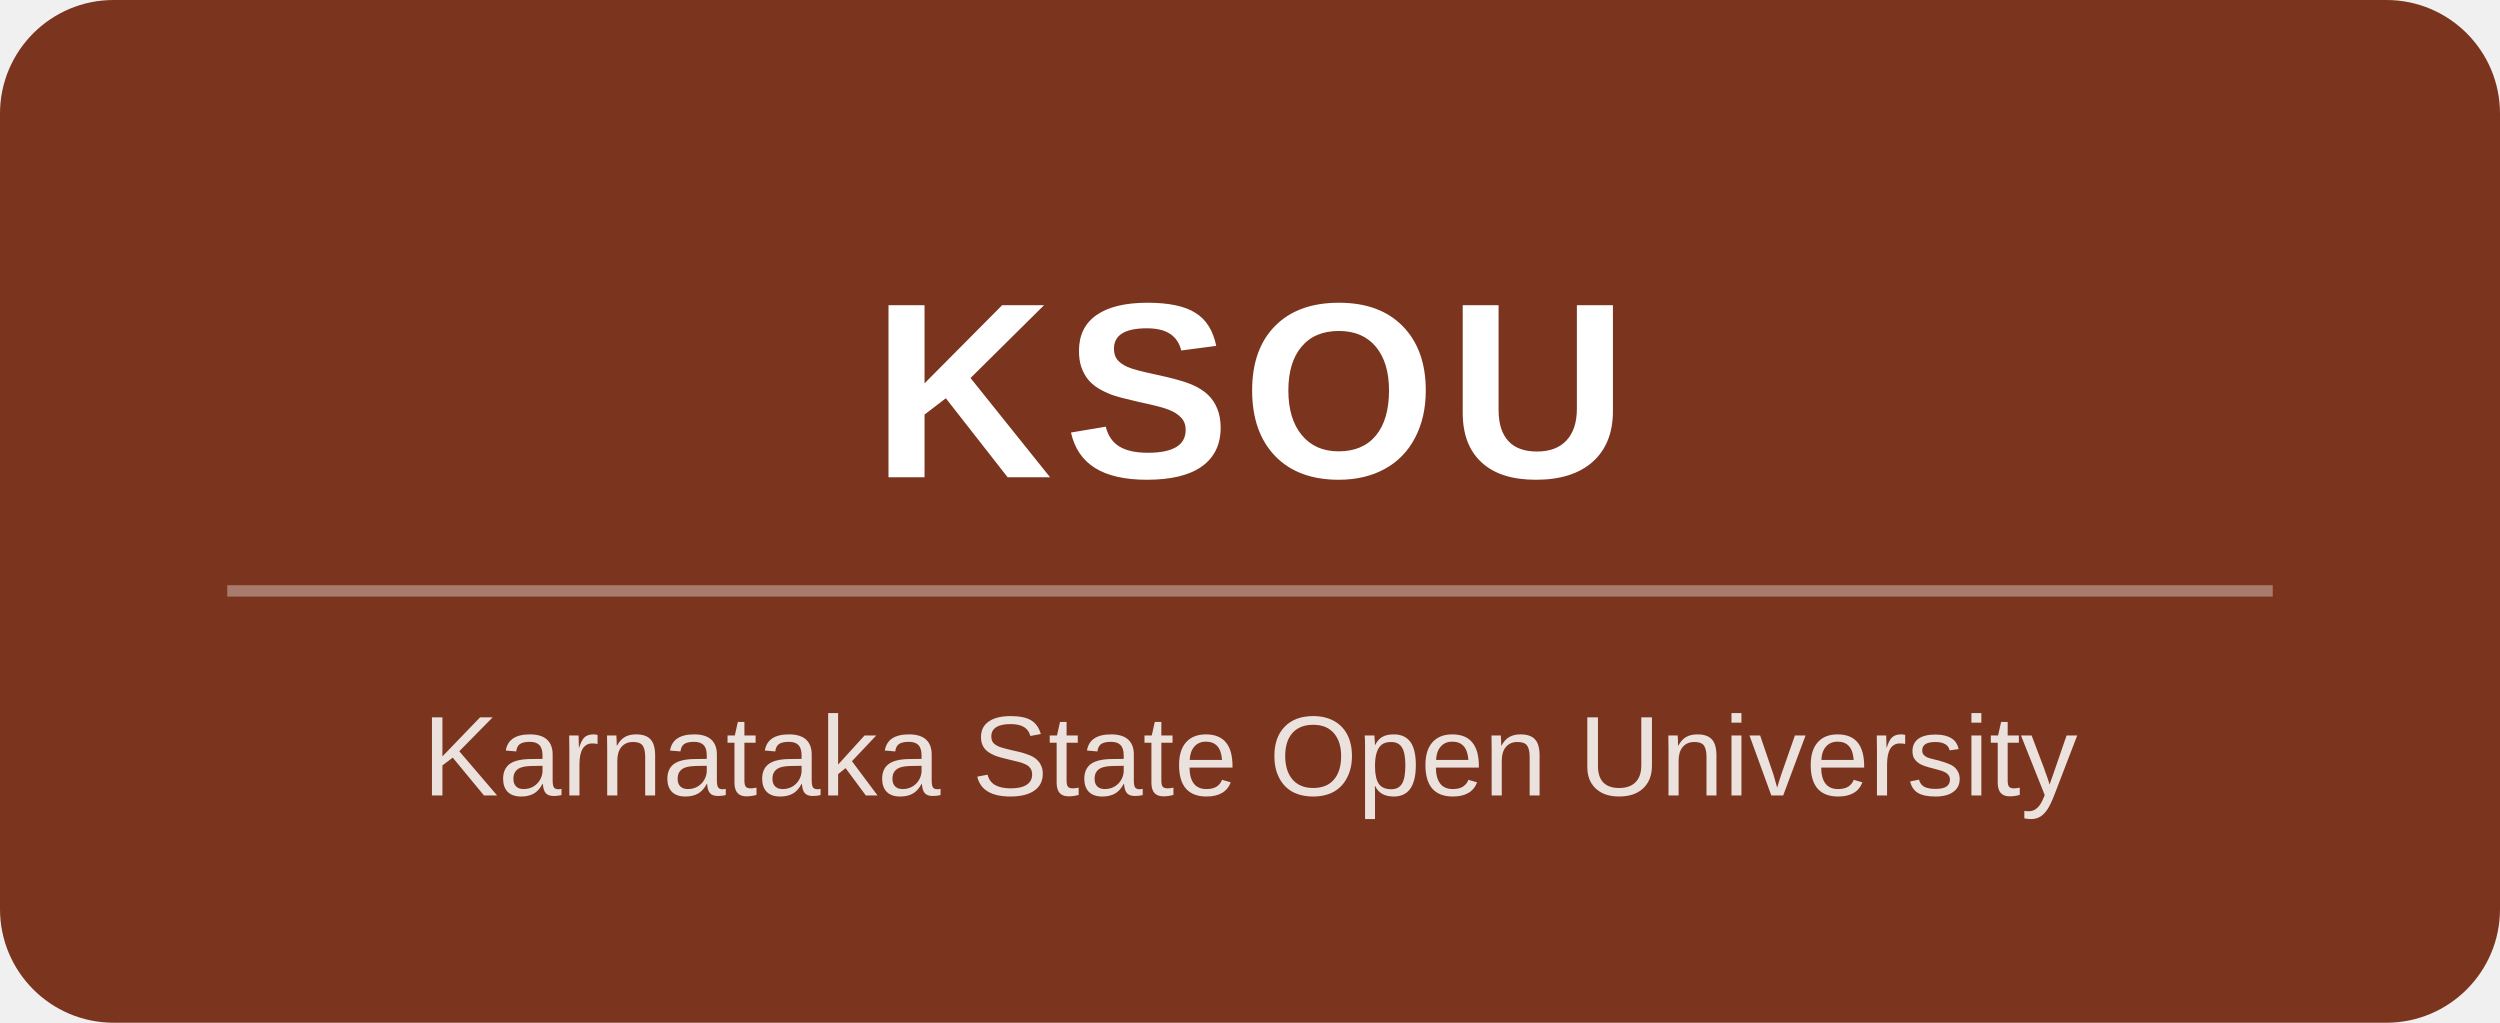
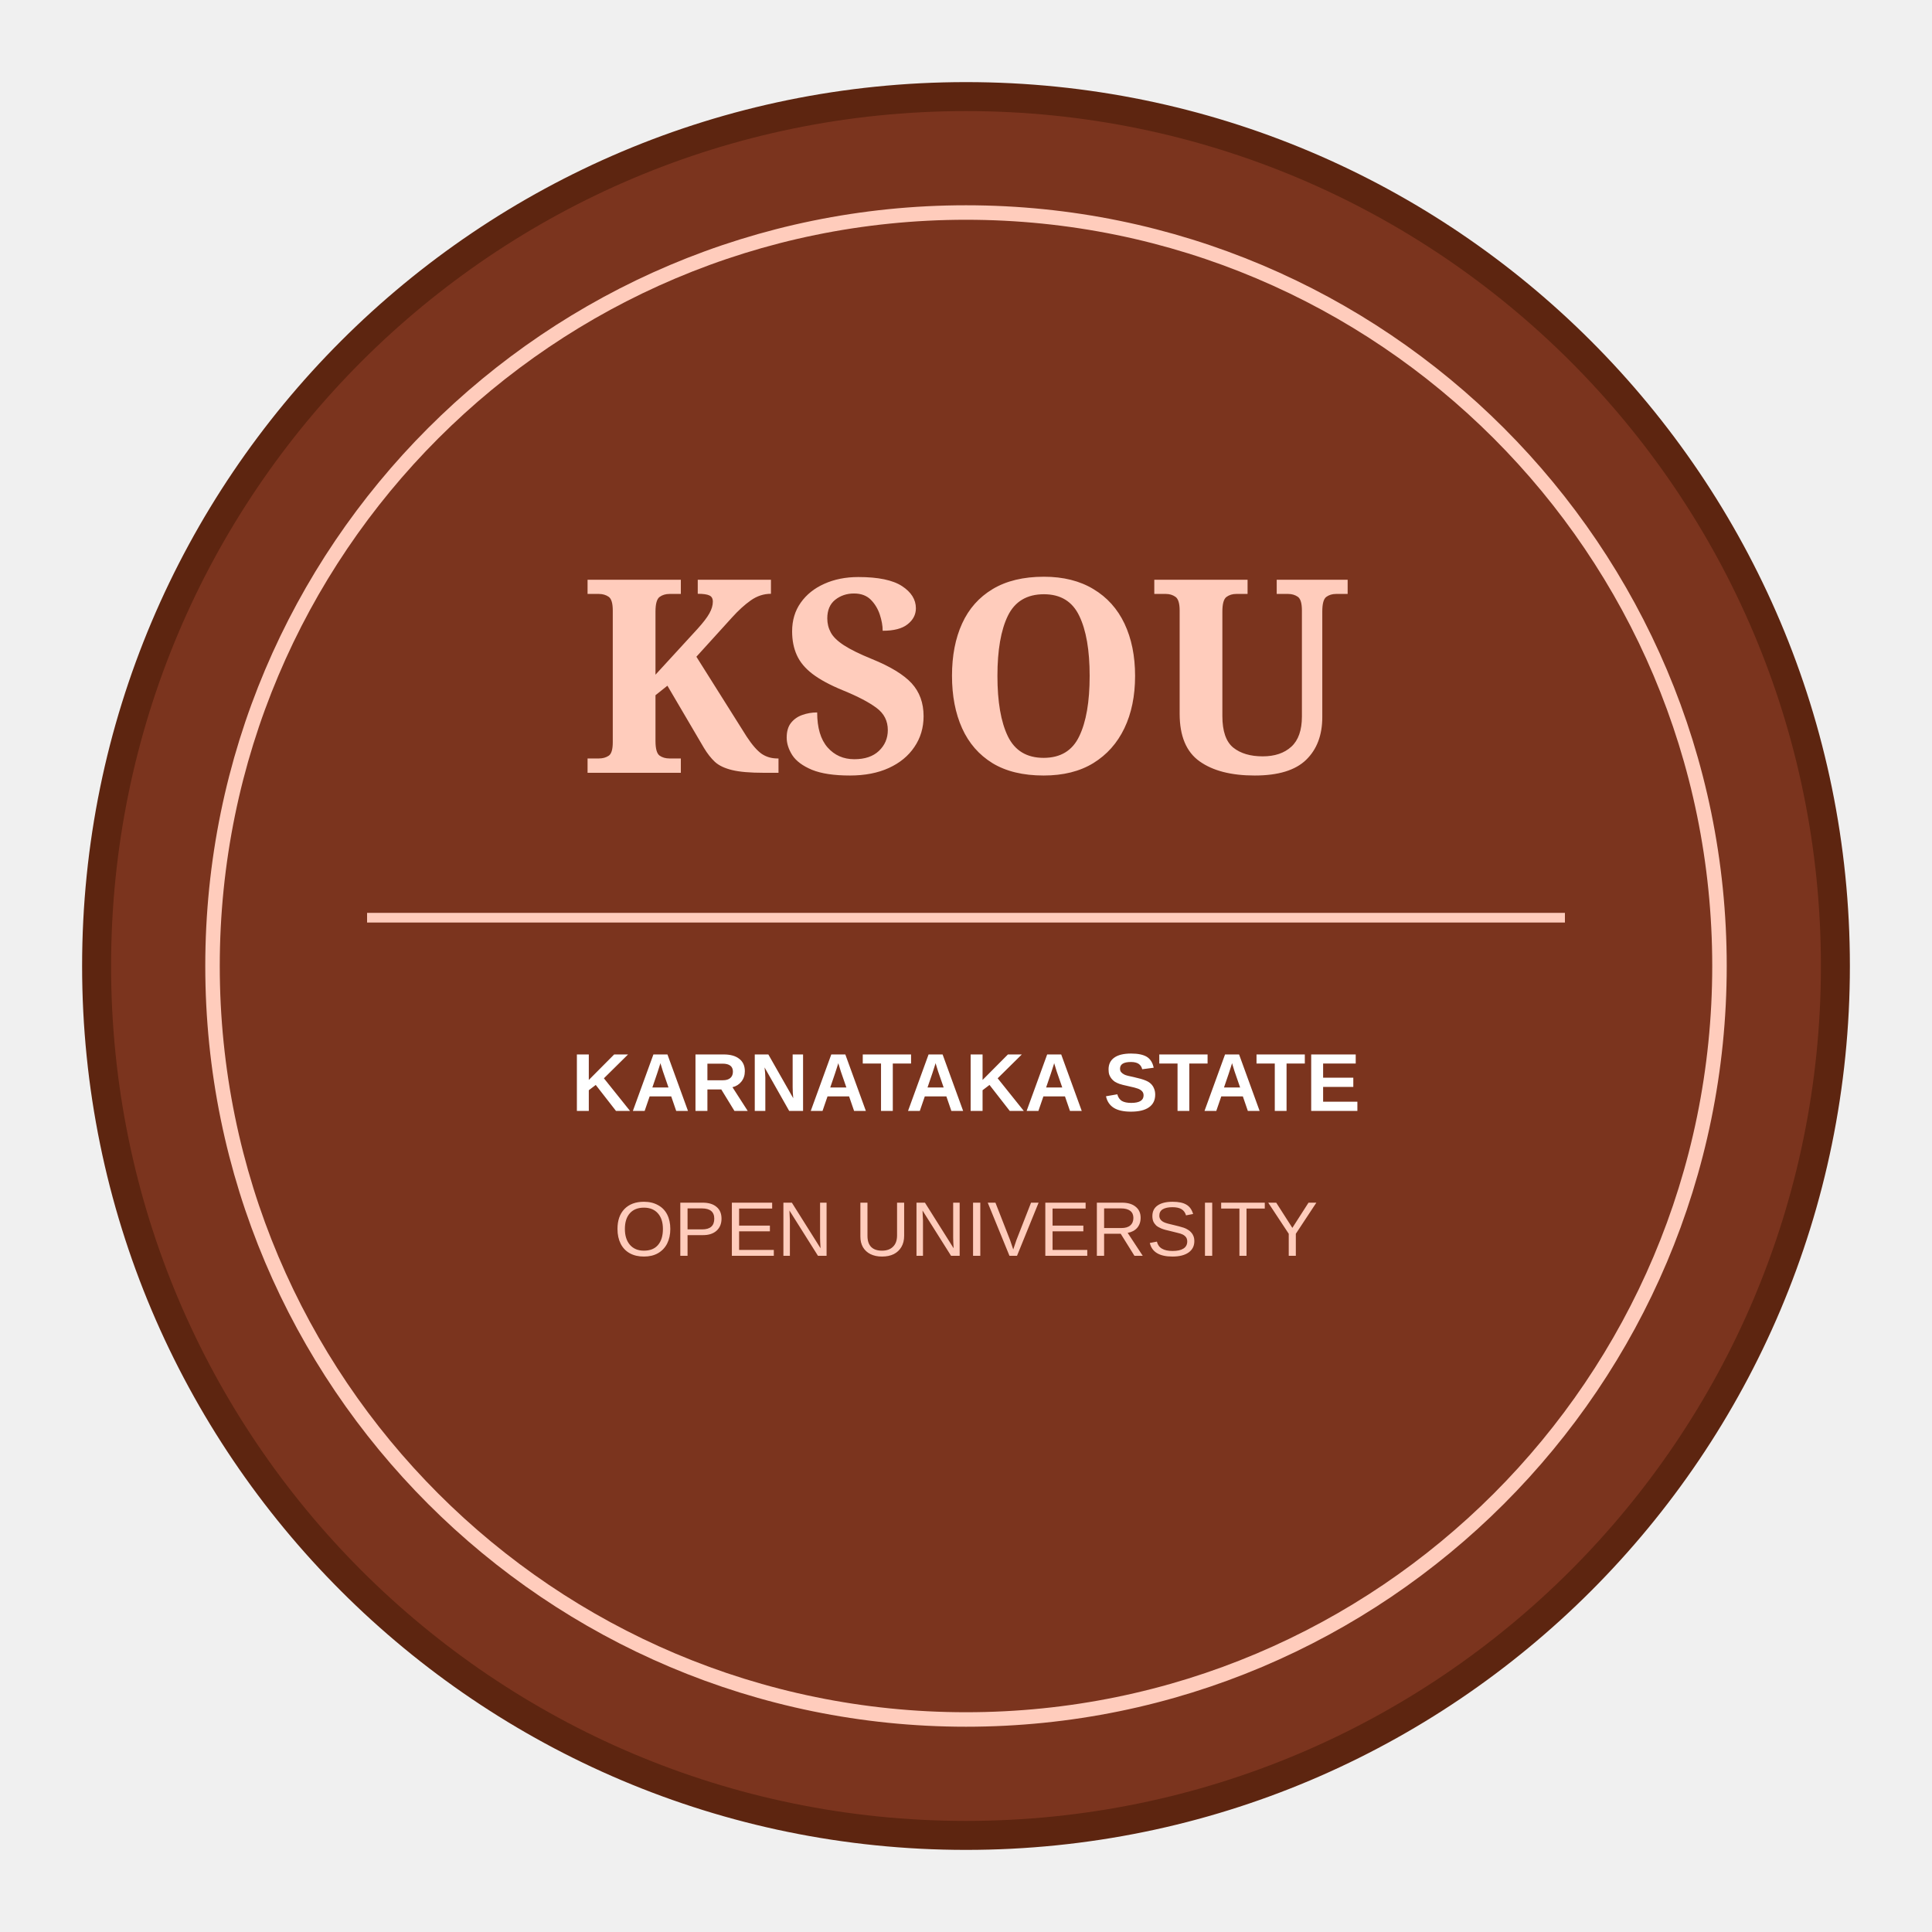
- <svg xmlns="http://www.w3.org/2000/svg" width="220" height="90" viewBox="0 0 220 90">
-   <rect width="220" height="90" rx="10" fill="#7B341E" />
-   <text x="110" y="42" text-anchor="middle" fill="white" font-family="Arial,sans-serif" font-size="22" font-weight="bold" letter-spacing="1">KSOU</text>
-   <line x1="20" y1="52" x2="200" y2="52" stroke="rgba(255,255,255,0.35)" stroke-width="1" />
-   <text x="110" y="70" text-anchor="middle" fill="rgba(255,255,255,0.85)" font-family="Arial,sans-serif" font-size="10" font-weight="500">Karnataka State Open University</text>
+ <svg xmlns="http://www.w3.org/2000/svg" viewBox="0 0 200 200">
+   <circle cx="100" cy="100" r="90" fill="#7B341E" stroke="#5D2510" stroke-width="3" />
+   <circle cx="100" cy="100" r="78" fill="none" stroke="#FFCCBC" stroke-width="1.5" />
+   <text x="100" y="80" text-anchor="middle" fill="#FFCCBC" font-family="Georgia,serif" font-size="28" font-weight="bold">KSOU</text>
+   <line x1="38" y1="95" x2="162" y2="95" stroke="#FFCCBC" stroke-width="1" />
+   <text x="100" y="115" text-anchor="middle" fill="#ffffff" font-family="Arial,sans-serif" font-size="8.5" font-weight="700">KARNATAKA STATE</text>
+   <text x="100" y="130" text-anchor="middle" fill="#FFCCBC" font-family="Arial,sans-serif" font-size="8">OPEN UNIVERSITY</text>
</svg>
